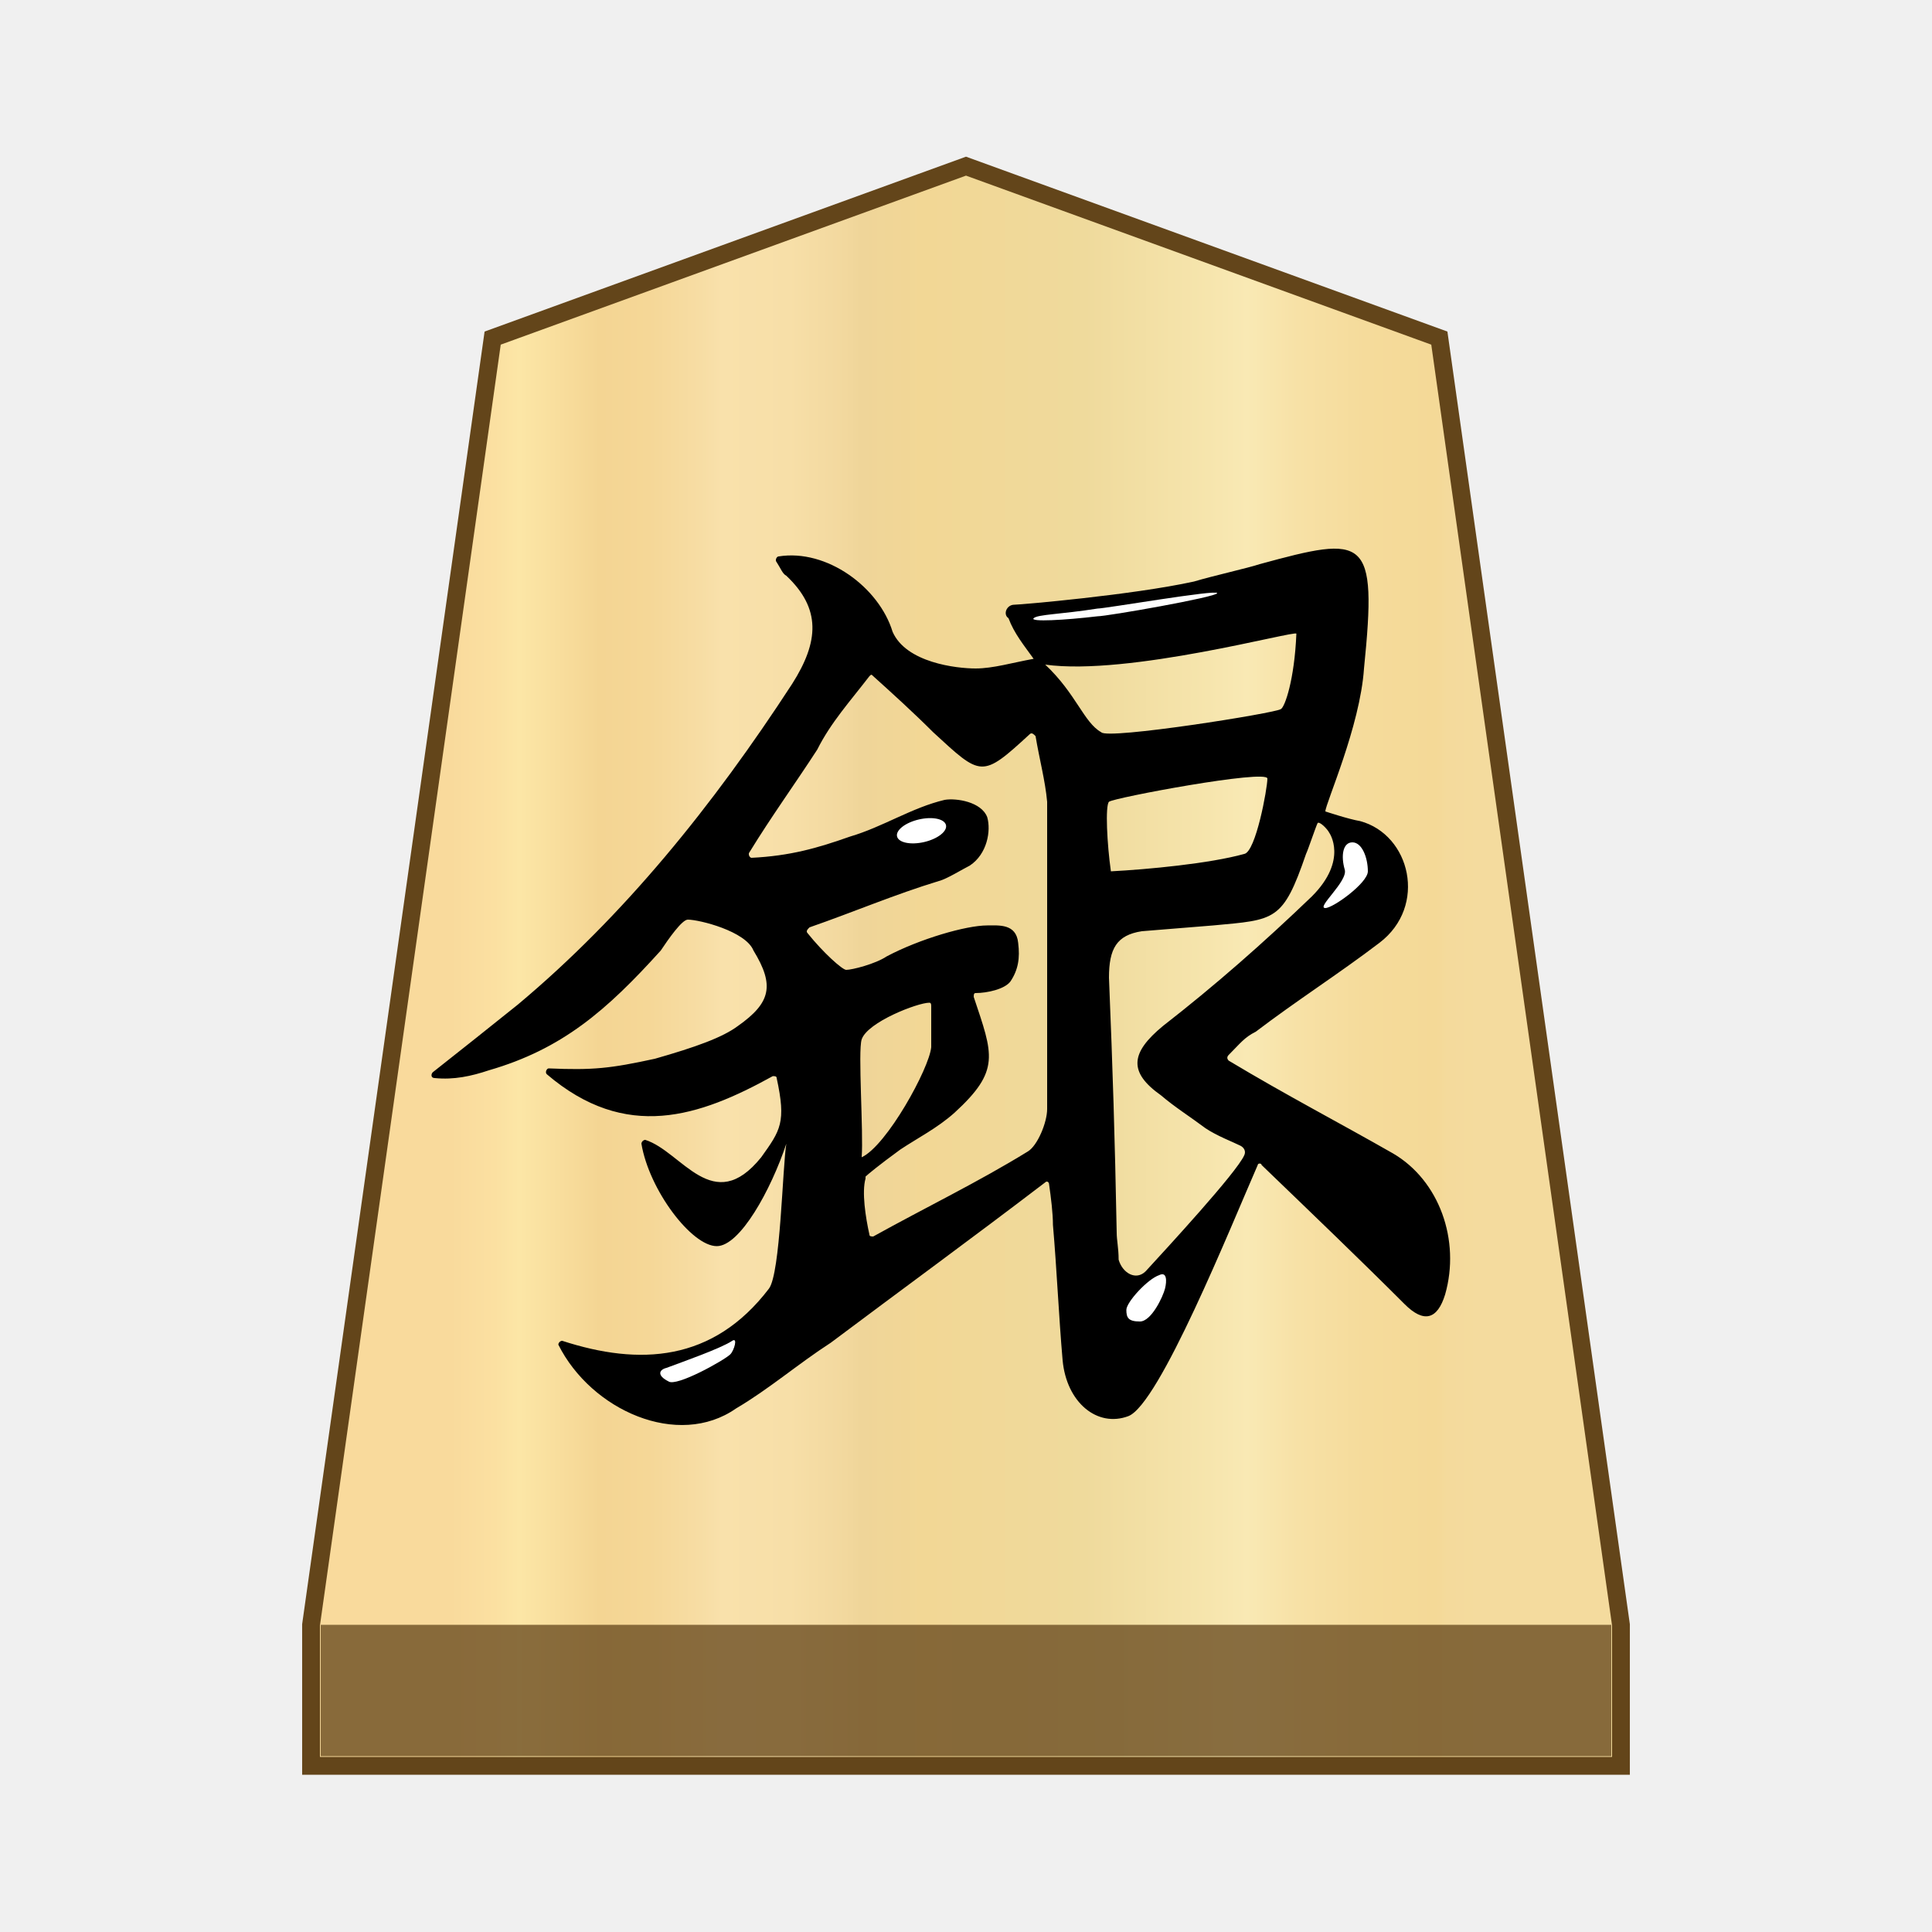
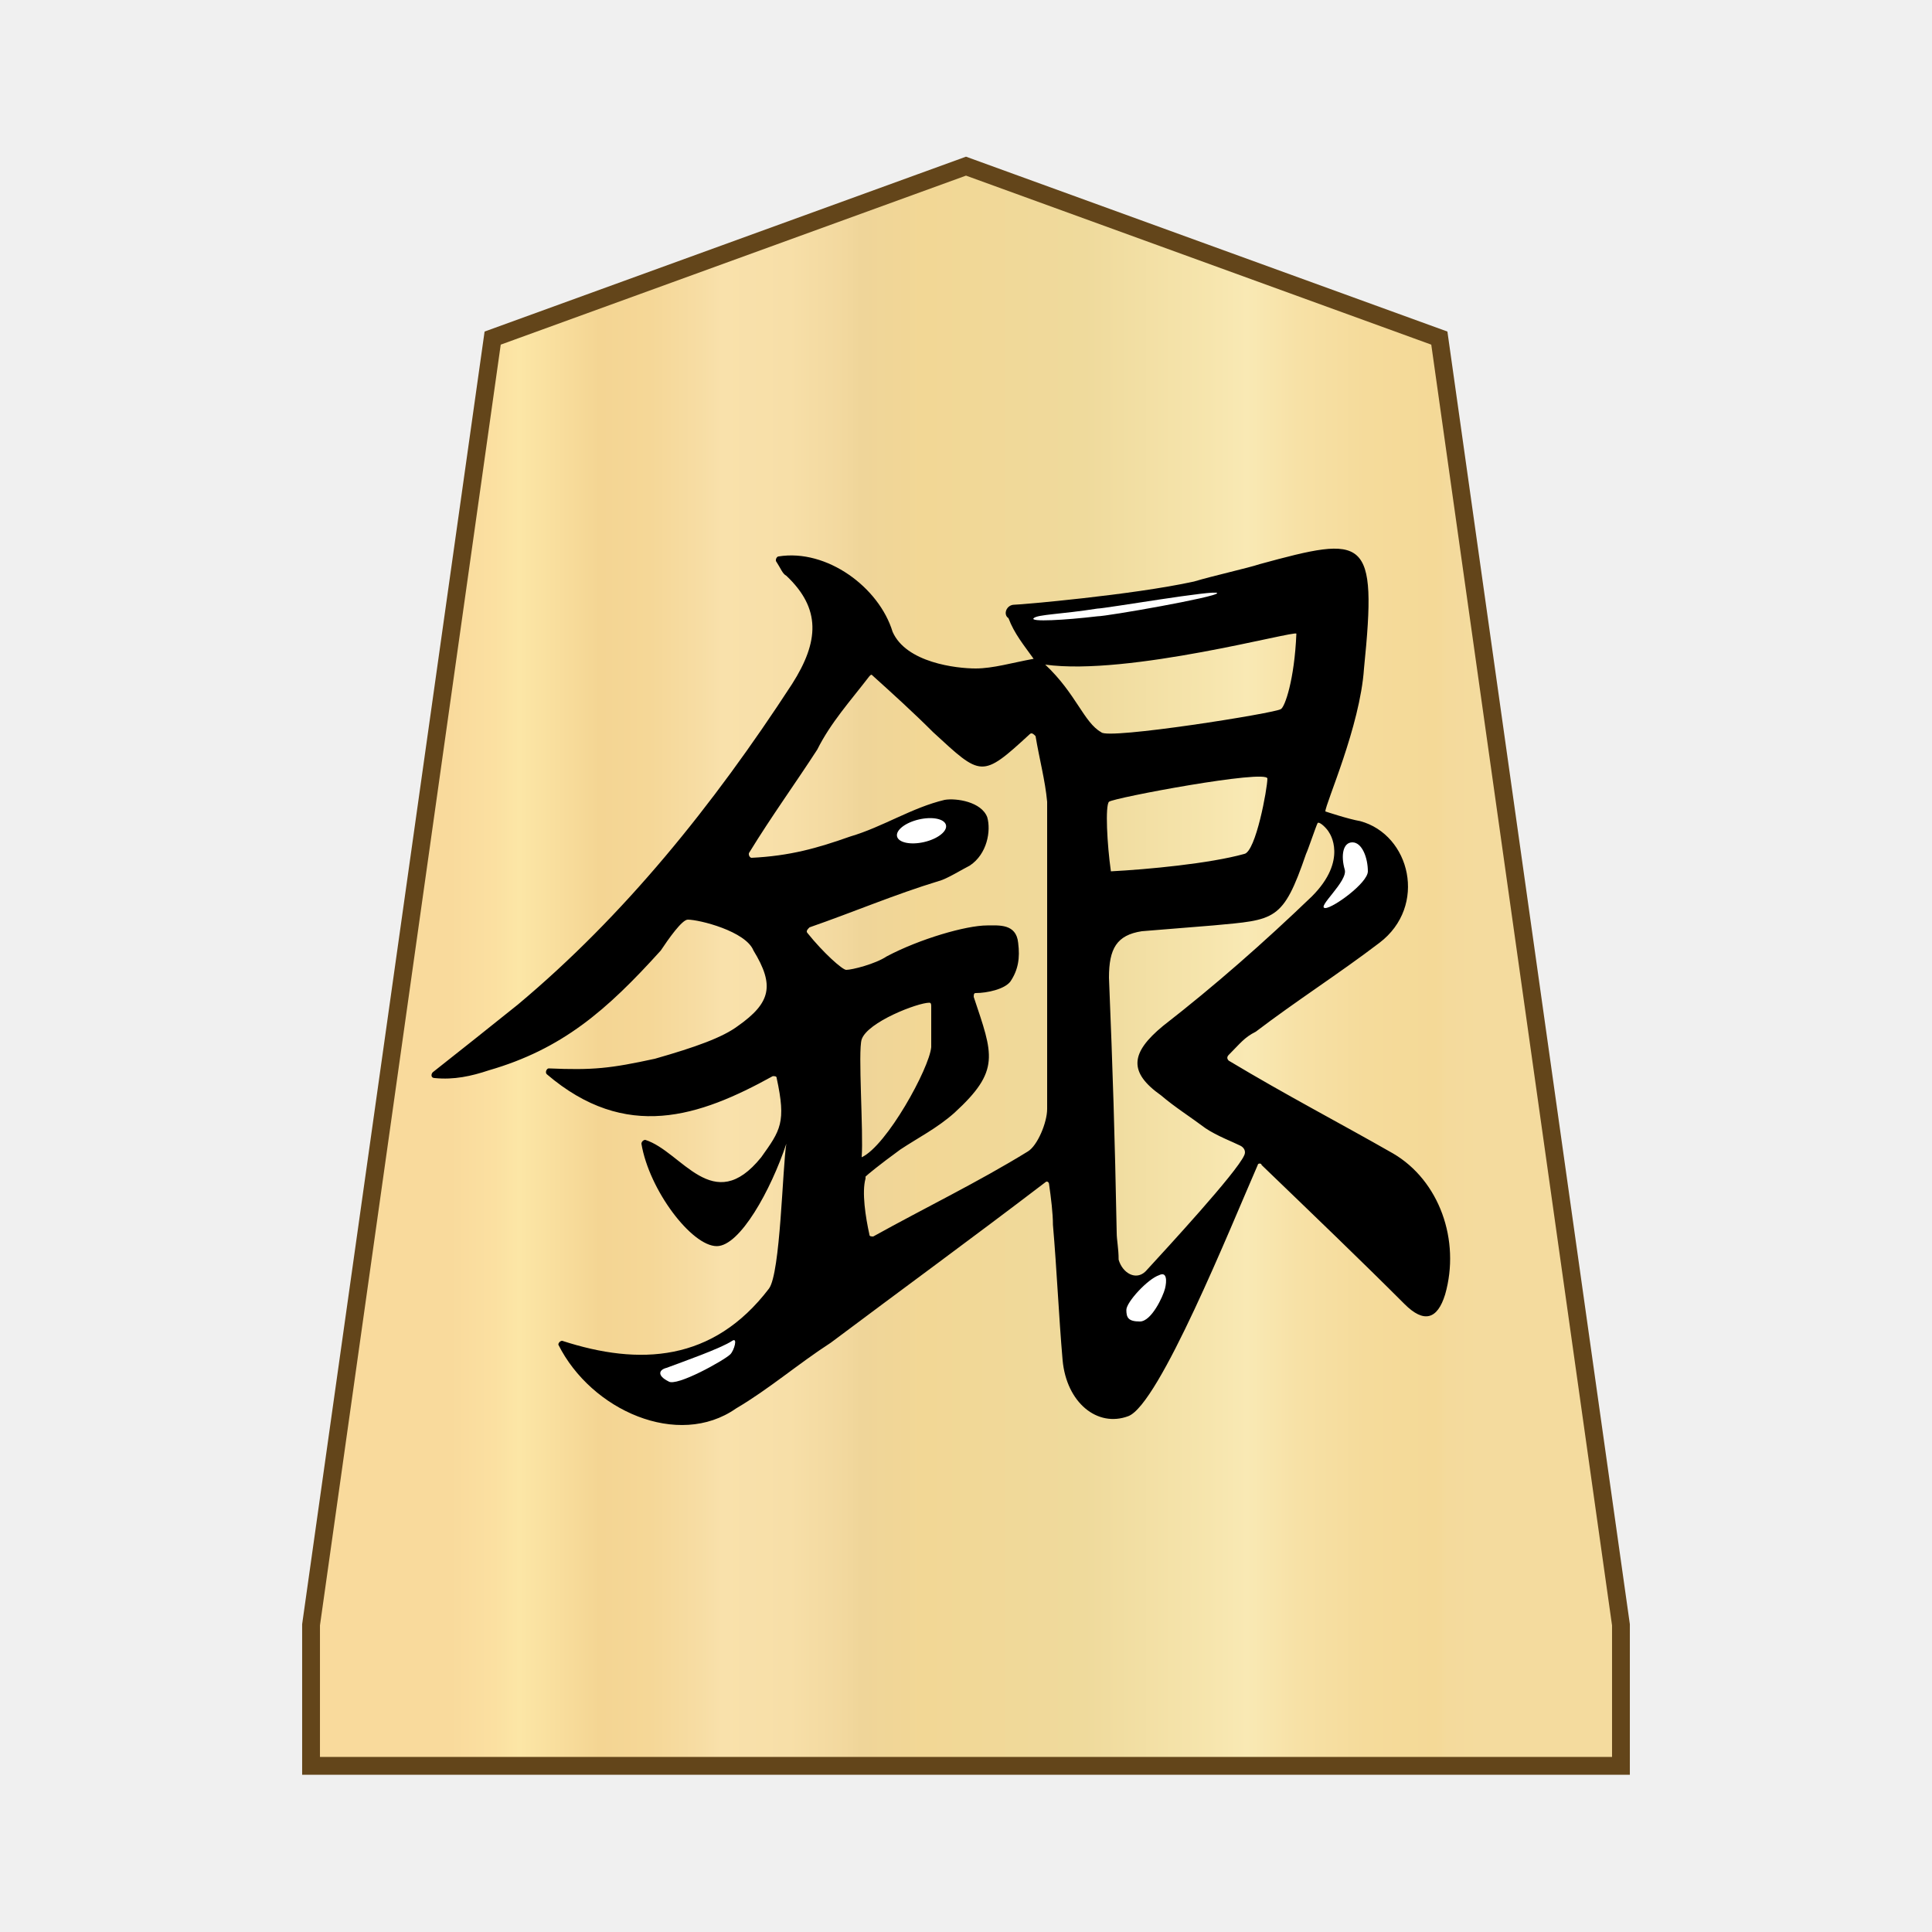
<svg xmlns="http://www.w3.org/2000/svg" viewBox="0 0 100 100">
  <linearGradient id="0GI_svg__a" x1="23.313" x2="76.671" y1="52" y2="52" gradientTransform="matrix(1 0 0 -1 0 102)" gradientUnits="userSpaceOnUse">
    <stop offset="0" stop-color="#f9da9c" />
    <stop offset=".043" stop-color="#fbe0a1" />
    <stop offset=".067" stop-color="#fce6a6" />
    <stop offset=".145" stop-color="#f4d593" />
    <stop offset=".193" stop-color="#f5d797" />
    <stop offset=".243" stop-color="#f7dda4" />
    <stop offset=".263" stop-color="#f9e1ab" />
    <stop offset=".329" stop-color="#f7dfa8" />
    <stop offset=".383" stop-color="#f2d89e" />
    <stop offset=".398" stop-color="#efd599" />
    <stop offset=".461" stop-color="#f2d795" />
    <stop offset=".615" stop-color="#efda9c" />
    <stop offset=".735" stop-color="#f6e5ad" />
    <stop offset=".773" stop-color="#f9e9b4" />
    <stop offset=".822" stop-color="#f7e1a6" />
    <stop offset=".887" stop-color="#f5db9b" />
    <stop offset=".956" stop-color="#f4d997" />
    <stop offset=".967" stop-color="#f4da9c" />
    <stop offset="1" stop-color="#f4db9e" />
  </linearGradient>
  <path fill="url(#0GI_svg__a)" stroke="#63451a" stroke-miterlimit="10" stroke-width=".922" d="M74.5 17.5 50 8.6l-24.5 8.9-9.4 66.6v7.3h67.8v-7.3z" />
-   <path fill="#63451a" fill-opacity=".75" d="M16.6 84.1h66.8v6.8H16.6z" />
  <path d="M53.5 34.1c-1.1.2-2.1.5-3 .5-1 0-3.6-.3-4.3-1.9-.7-2.3-3.4-4.3-5.9-3.9-.1 0-.2.2-.1.3.2.3.3.6.5.7 1.8 1.7 1.7 3.4.3 5.6-4.1 6.3-8.7 12-14.2 16.6-1.5 1.2-3 2.4-4.4 3.5-.1.1-.1.3.1.3 1 .1 1.9-.1 2.8-.4 3.8-1.1 6.1-3.1 8.9-6.2.4-.6 1.1-1.6 1.4-1.6.6 0 3 .6 3.4 1.6 1.1 1.8.9 2.7-.8 3.9-.8.6-2.2 1.1-4.3 1.7-2.3.5-3.2.6-5.5.5-.1 0-.2.2-.1.3 4.1 3.5 7.9 2.2 11.7.1.1 0 .2 0 .2.1.5 2.3.2 2.7-.8 4.1-2.5 3.1-4.1-.3-6-.9-.1 0-.2.1-.2.2.4 2.4 2.6 5.3 3.9 5.3 1.2 0 2.8-2.9 3.6-5.3-.2 1.2-.3 6.7-.9 7.5-2.9 3.8-6.7 4-10.7 2.7-.1 0-.2.1-.2.2 1.7 3.4 6.2 5.4 9.2 3.3 1.7-1 3.2-2.3 4.9-3.4 3.6-2.7 7.3-5.4 11.1-8.3.1-.1.2 0 .2.1.1.7.2 1.5.2 2.1.2 2.3.3 4.7.5 7 .2 2.2 1.8 3.5 3.4 2.9s5.3-9.8 6.7-13c0-.1.2-.1.2 0 2.7 2.6 5.1 4.9 7.4 7.2 1 1 1.7.8 2.1-.5.8-2.8-.3-5.9-2.7-7.3-2.8-1.6-5.5-3-8.5-4.8q-.15-.15 0-.3c.6-.6.8-.9 1.4-1.2 2.1-1.6 4.3-3 6.4-4.6 2.5-1.9 1.6-5.6-1-6.3-.6-.1-1.8-.5-1.8-.5 0-.4 1.8-4.4 2-7.4.7-6.9.1-6.9-5.4-5.4-.6.2-2.4.6-3.4.9-3.2.7-9 1.2-9.3 1.2-.4 0-.6.5-.3.7.3.8.8 1.4 1.3 2.1m.7 23.3c0 .7-.5 1.9-1 2.2-2.6 1.6-5.3 2.9-8 4.4-.1 0-.2 0-.2-.1-.2-.9-.4-2.2-.2-2.9v-.1c.1-.1.7-.6 1.8-1.4.9-.6 1.9-1.1 2.8-1.9 2.4-2.2 2-3 1-6 0-.1 0-.2.1-.2.6 0 1.5-.2 1.8-.6.4-.6.5-1.2.4-2-.1-1-1-.9-1.6-.9-1.1 0-3.5.7-5.2 1.6-.6.4-1.8.7-2.1.7-.2 0-1.2-.9-2-1.9-.1-.1 0-.2.1-.3 2.3-.8 4.4-1.7 6.7-2.4.4-.1 1.2-.6 1.6-.8.9-.6 1.1-1.8.9-2.5-.3-.8-1.6-1-2.2-.9-1.7.4-3.2 1.4-4.9 1.9-1.7.6-3.1 1-5.1 1.1-.1 0-.2-.2-.1-.3 1.1-1.8 2.4-3.6 3.5-5.3.7-1.4 1.7-2.5 2.7-3.8.1-.1.1-.1.2 0 1 .9 2.1 1.9 3.1 2.9 2.5 2.3 2.5 2.4 5 .1.1-.1.2 0 .3.1.2 1.2.5 2.3.6 3.4zm-9.6-3.6c.3-.9 2.9-1.9 3.5-1.9.1 0 .1.1.1.2v2.1c-.1 1.1-2.3 5.1-3.6 5.7.1-1.3-.2-5.5 0-6.1m9.5-19.4c4.3.6 13-1.8 13-1.6-.1 2.4-.6 3.8-.8 3.9-.2.2-9 1.6-9.3 1.2-.9-.5-1.3-2-2.9-3.5m11.5 5.9c0 .5-.6 3.8-1.2 3.9-1.8.5-5 .8-6.9.9-.2-1.4-.3-3.4-.1-3.6s8.2-1.7 8.2-1.2m-6.3 25.5c-.5.5-1.2.1-1.4-.6 0-.6-.1-1-.1-1.4-.1-5.1-.2-8.3-.4-13.2 0-1.5.4-2.2 1.7-2.4 1.2-.1 2.5-.2 3.7-.3 3.2-.3 3.6-.2 4.8-3.7.1-.2.5-1.4.6-1.6.1-.1.5.3.6.5 0 0 1 1.4-.9 3.3-2.5 2.4-5 4.6-7.7 6.7-1.7 1.4-1.8 2.4-.1 3.6.7.6 1.5 1.1 2.3 1.7.6.4 1.4.7 1.8.9.2.1.3.3.2.5-.4.9-4 4.8-5.1 6" />
  <path fill="#fff" d="M63 30.7c0 .2-5.7 1.2-6.2 1.2-1.7.2-3.5.3-3.3.1s1.4-.2 3.3-.5c.4 0 6.2-1 6.2-.8m7.8 14.4c0 .6-1.8 1.9-2.2 1.9-.5 0 1.2-1.4 1-2-.2-.7-.1-1.4.4-1.4s.8.8.8 1.5M60.3 66.7c-.1.4-.7 1.7-1.3 1.7s-.7-.2-.7-.6 1.1-1.6 1.7-1.8c.4-.2.4.3.3.7" />
  <ellipse cx="47.7" cy="43" fill="#fff" rx="1.3" ry=".6" transform="rotate(-13.026 47.697 43.01)" />
  <path fill="#fff" d="M37.8 70.1c-.3.3-2.8 1.7-3.2 1.4-.6-.3-.5-.6-.1-.7.8-.3 2.8-1 3.4-1.4.3-.2.1.5-.1.7" />
</svg>
